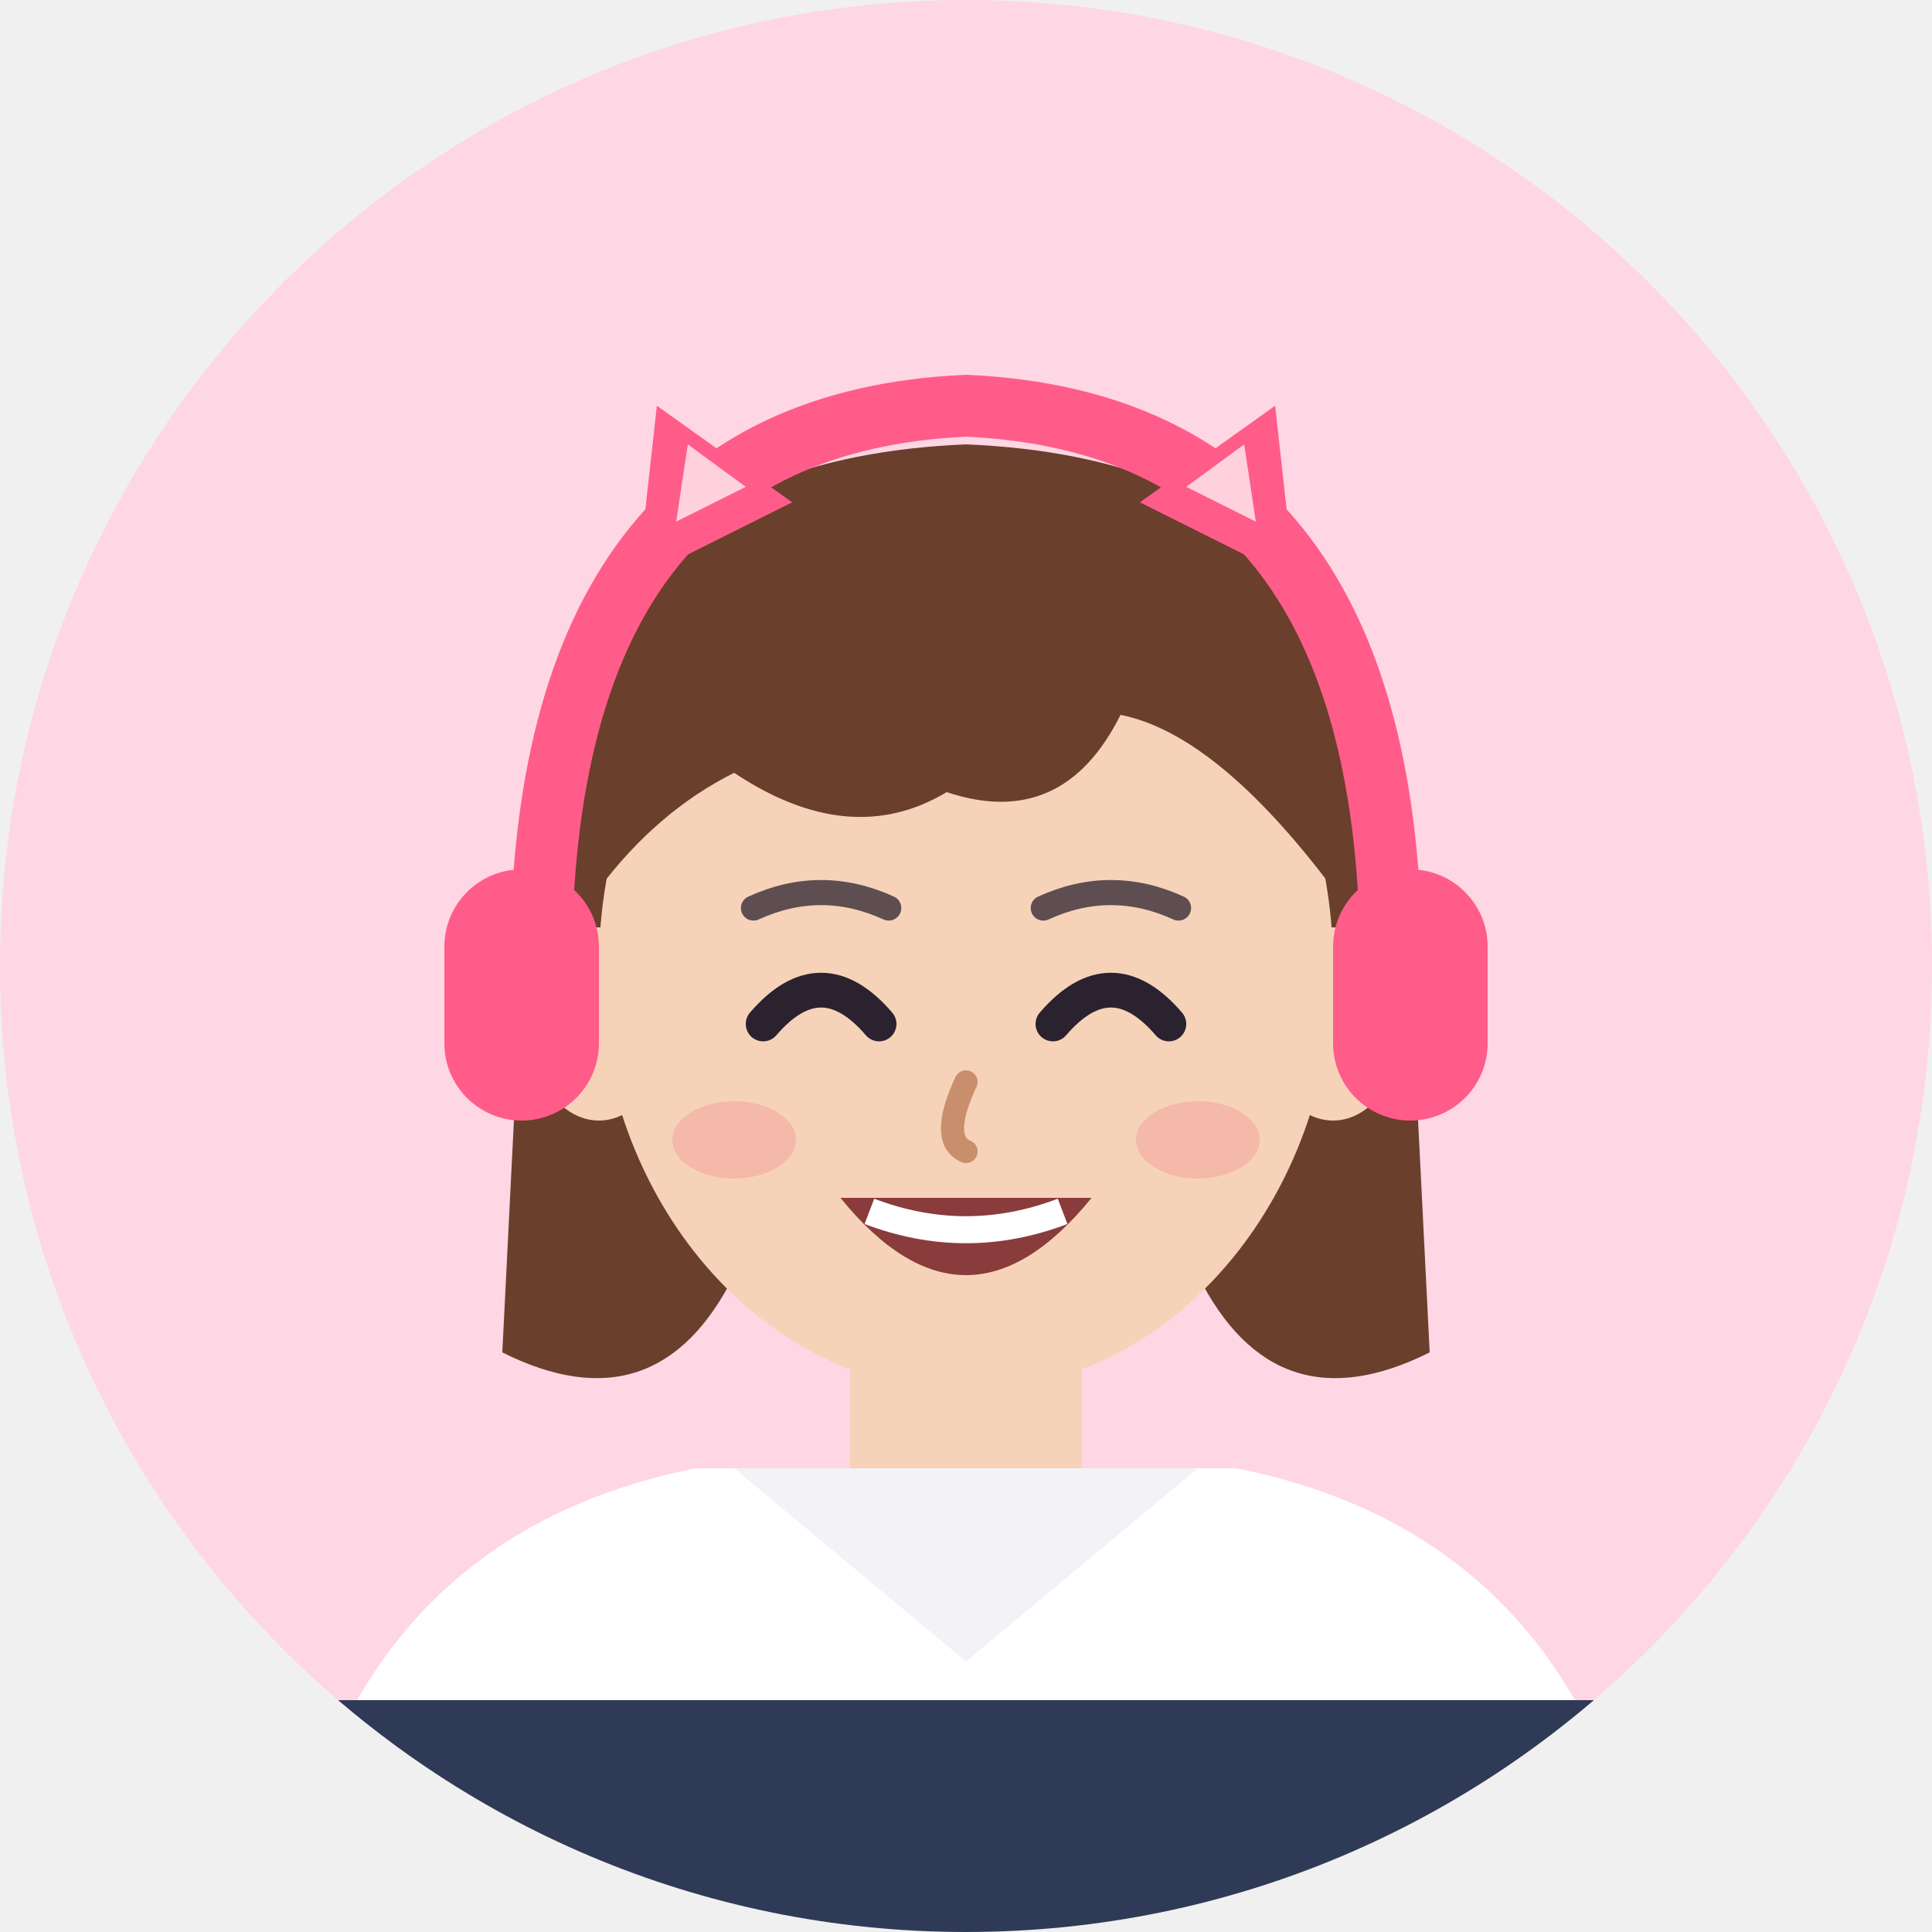
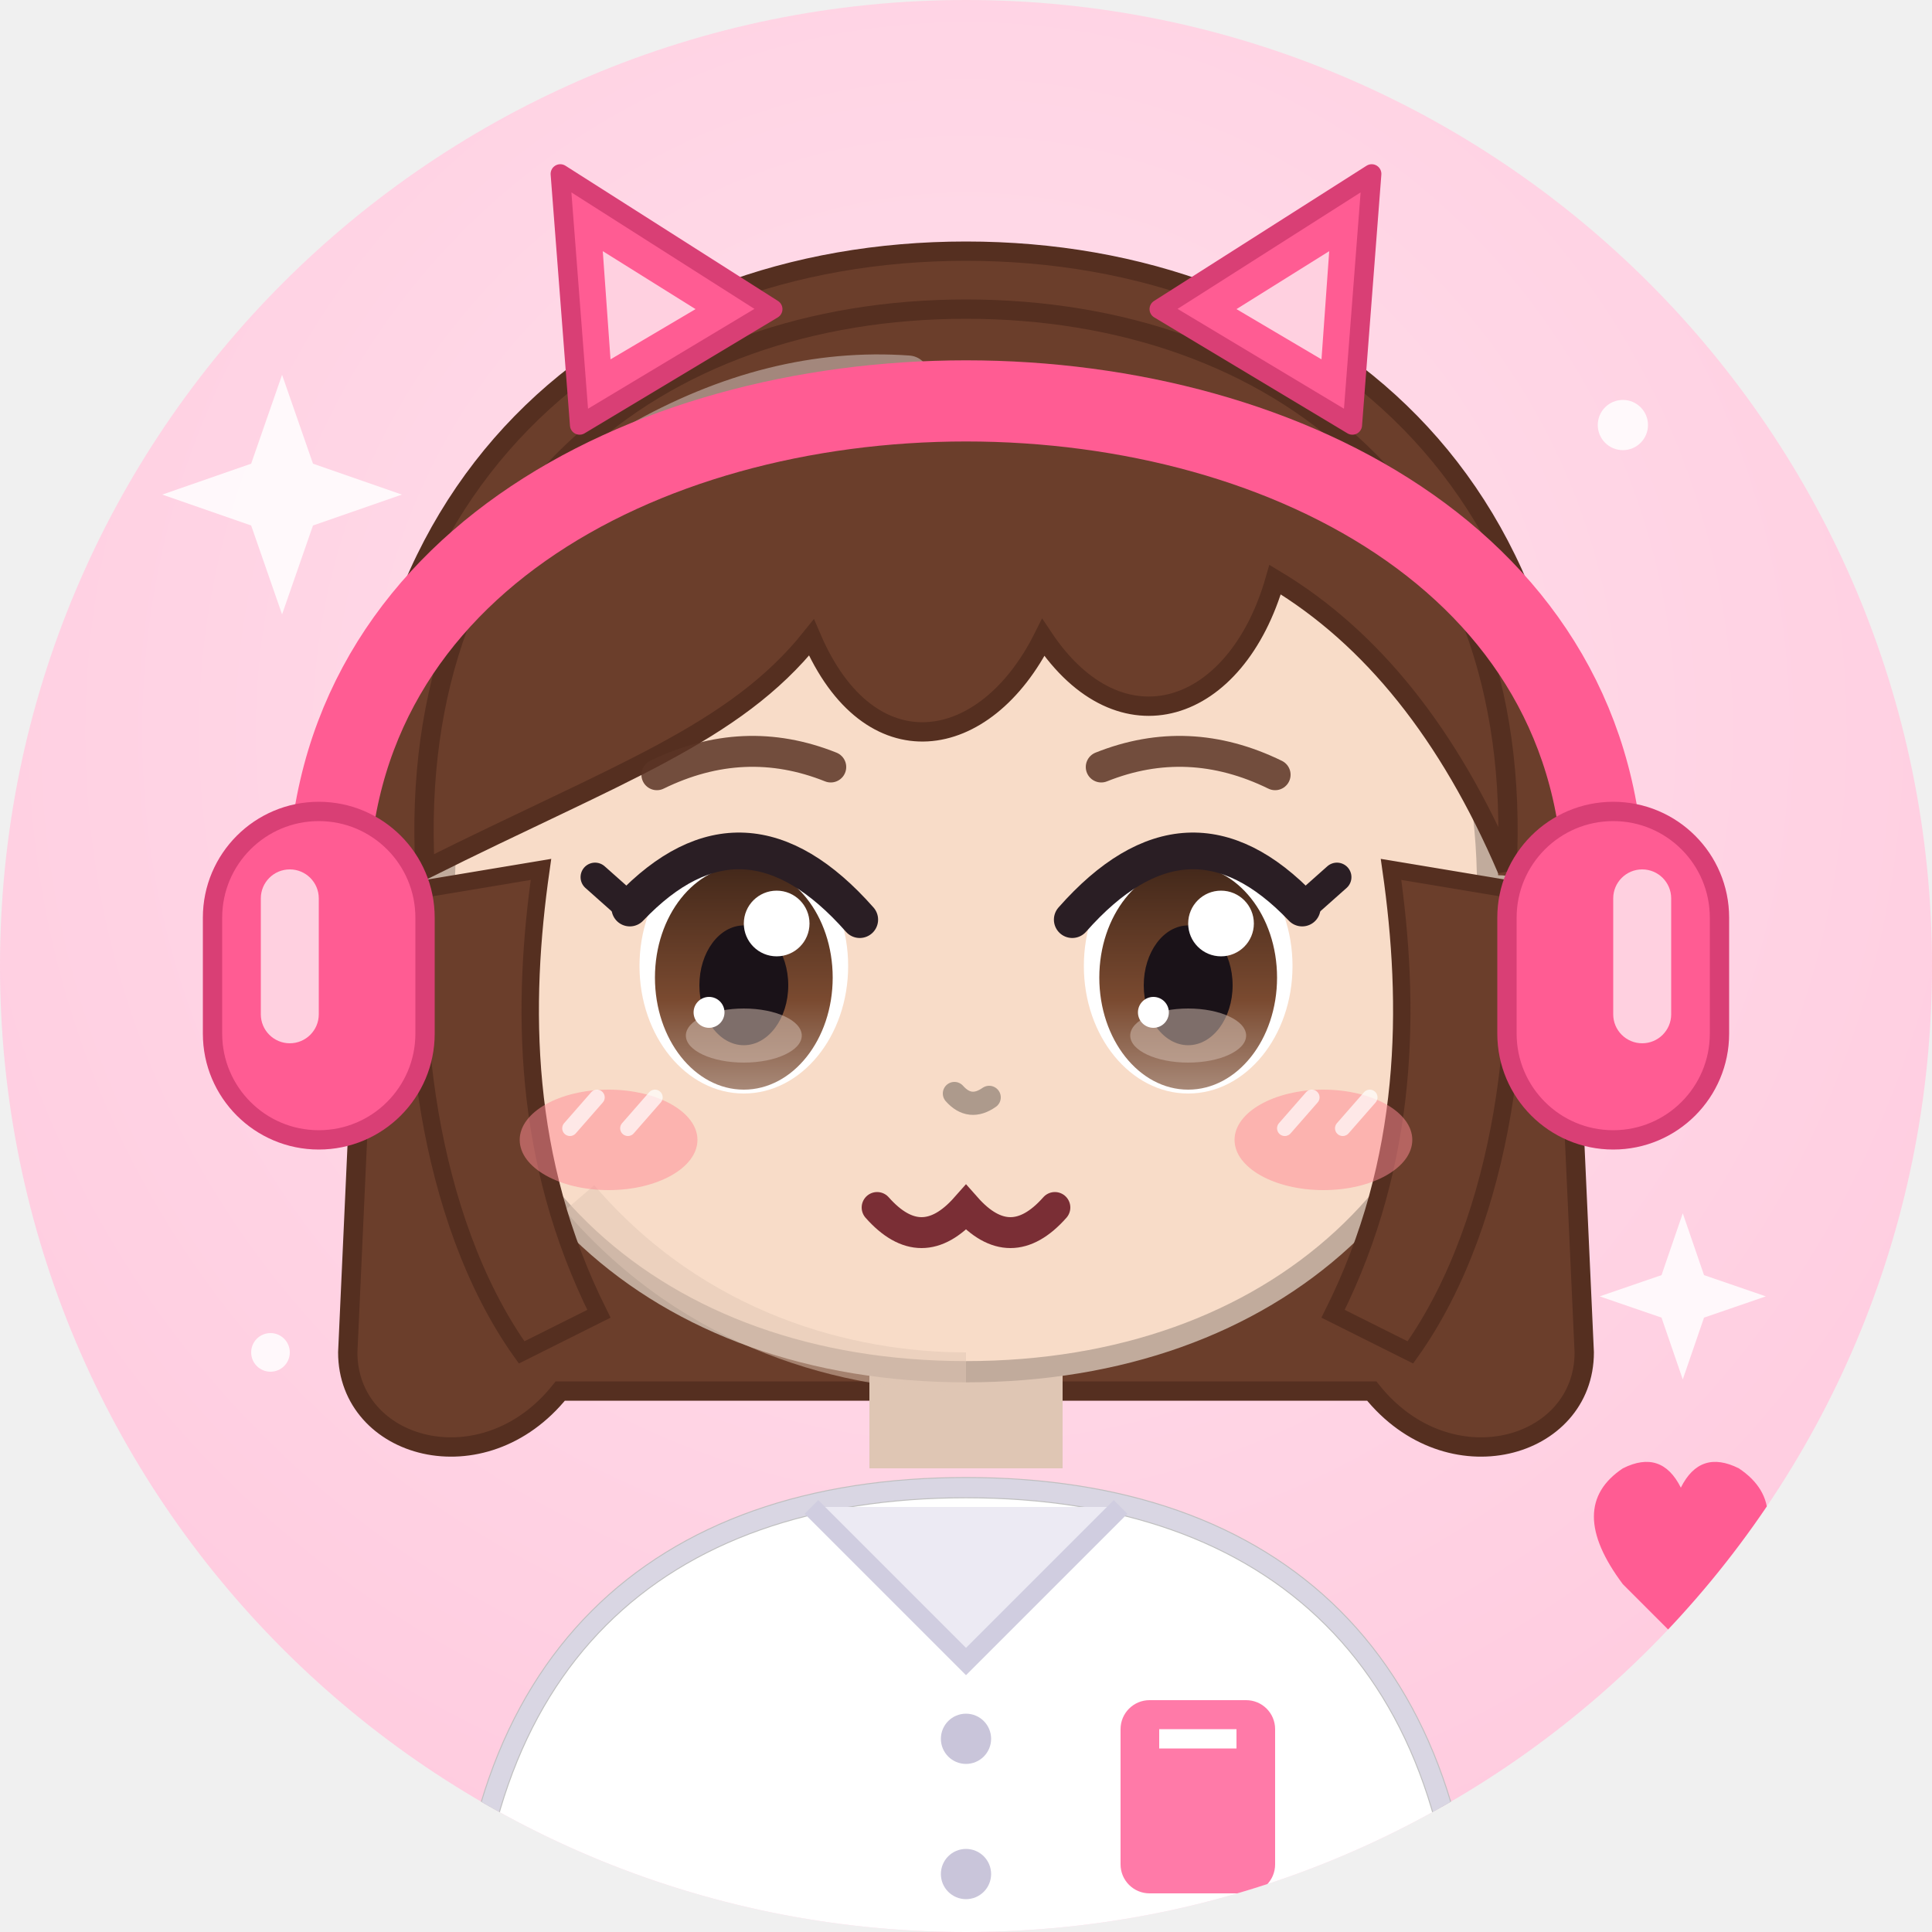
<svg xmlns="http://www.w3.org/2000/svg" viewBox="0 0 100 100" role="img" aria-label="yuki">
  <defs>
-     <clipPath id="c-yuki">
+     <clipPath id="c">
      <circle cx="50" cy="50" r="50" />
    </clipPath>
+     <radialGradient id="bg" cx="50%" cy="38%" r="70%">
+       <stop offset="0" stop-color="#ffe1ec" />
+       <stop offset="1" stop-color="#ffc9de" />
+     </radialGradient>
+     <linearGradient id="iris" x1="0" y1="0" x2="0" y2="1">
+       <stop offset="0" stop-color="#43281a" />
+       <stop offset=".6" stop-color="#7a4a30" />
+       <stop offset="1" stop-color="#a88978" />
+     </linearGradient>
  </defs>
-   <g clip-path="url(#c-yuki)">
-     <rect width="100" height="100" fill="#ffd6e4" />
-     <path d="M27 50 Q26 24 50 23 Q74 24 73 50 L74 70 Q66 74 62 66 L38 66 Q34 74 26 70Z" fill="#6a3f2c" />
-     <rect x="44" y="66" width="12" height="12" fill="#f6d3b8" />
-     <path d="M14 104 Q16 80 36 76 L64 76 Q84 80 86 104Z" fill="#ffffff" />
-     <path d="M38 76 L50 86 L62 76" fill="#f3f3f7" />
-     <rect x="14" y="88" width="72" height="20" fill="#2f3a56" />
-     <ellipse cx="31" cy="53" rx="3.6" ry="5" fill="#f6d3b8" />
-     <ellipse cx="69" cy="53" rx="3.6" ry="5" fill="#f6d3b8" />
-     <ellipse cx="50" cy="50" rx="19" ry="22" fill="#f6d3b8" />
-     <path d="M39.5 53 Q42.5 49.5 45.5 53M54.5 53 Q57.5 49.5 60.5 53" stroke="#2b2230" stroke-width="1.8" fill="none" stroke-linecap="round" />
-     <path d="M39 47 Q42.5 45.4 46 47M54 47 Q57.5 45.4 61 47" stroke="#2b2230" stroke-width="1.3" fill="none" stroke-linecap="round" opacity=".75" />
-     <path d="M50 56 q-1.4 3 0 3.6" stroke="#c98e6c" stroke-width="1.2" fill="none" stroke-linecap="round" />
-     <path d="M43.5 62 Q50 70 56.5 62Z" fill="#8a3b3b" />
-     <path d="M45 62.7 Q50 64.6 55 62.7" stroke="#fff" stroke-width="1.4" fill="none" />
-     <ellipse cx="38" cy="59" rx="3.2" ry="2" fill="#f08a8a" opacity=".35" />
-     <ellipse cx="62" cy="59" rx="3.2" ry="2" fill="#f08a8a" opacity=".35" />
-     <path d="M31 46 Q30 26 50 25 Q70 26 69 46 Q63 38 58 37 Q55 43 49 41 Q44 44 38 40 Q34 42 31 46Z" fill="#6a3f2c" />
-     <path d="M28 50 Q28 22 50 21 Q72 22 72 50" stroke="#ff5c8a" stroke-width="3.2" fill="none" />
-     <rect x="23" y="45" width="8" height="13" rx="4" fill="#ff5c8a" />
-     <rect x="69" y="45" width="8" height="13" rx="4" fill="#ff5c8a" />
-     <path d="M33 30 l1 -9 l7 5Z" fill="#ff5c8a" />
-     <path d="M67 30 l-1 -9 l-7 5Z" fill="#ff5c8a" />
-     <path d="M35 27 l.6 -4 l3 2.2Z M65 27 l-.6 -4 l-3 2.2Z" fill="#ffd0de" />
+   <g clip-path="url(#c)">
+     <rect width="100" height="100" fill="url(#bg)" />
+     <g fill="#fff" opacity="0.85">
+       <path d="M13 24 l1.6 -4.6 l1.6 4.6 l4.6 1.6 l-4.6 1.6 l-1.6 4.6 l-1.6 -4.6 l-4.6 -1.6Z" />
+       <path d="M86 66 l1.1 -3.2 l1.1 3.2 l3.2 1.1 l-3.2 1.1 l-1.1 3.2 l-1.1 -3.2 l-3.2 -1.1Z" />
+       <circle cx="84" cy="22" r="1.3" />
+       <circle cx="14" cy="70" r="1" />
+     </g>
+     <path d="M84 82 q-3 -4 0 -6 q2 -1 3 1 q1 -2 3 -1 q3 2 0 6 l-3 3Z" fill="#ff5c93" />
+     <path d="M19 48 C17 25 32 13 50 13 C68 13 83 25 81 48 L82 70 C82 75 75 77 71 72 L29 72 C25 77 18 75 18 70Z" fill="#6b3e2b" stroke="#552f20" stroke-width="1" />
+     <rect x="45" y="66" width="10" height="10" fill="#dfc6b4" />
+     <path d="M24 104 C24 86 34 77 50 77 C66 77 76 86 76 104Z" fill="#ffffff" stroke="#bfbfbf" stroke-width="1.1" />
+     <path d="M24 104 C24 86 34 77 50 77 C66 77 76 86 76 104Z" fill="none" stroke="#d9d6e3" stroke-width="1" />
+     <path d="M42 78 L50 86 L58 78" fill="#eceaf3" stroke="#d0cde0" stroke-width="1" />
+     <circle cx="50" cy="90" r="1.3" fill="#c9c5da" />
+     <circle cx="50" cy="97" r="1.3" fill="#c9c5da" />
+     <rect x="58" y="88" width="8" height="10" rx="1.5" fill="#ff7aa8" />
+     <path d="M60 90 h4" stroke="#fff" stroke-width="1" />
+     <ellipse cx="22.5" cy="51" rx="4" ry="5.2" fill="#f8dcc8" stroke="#c1ab9c" stroke-width="1" />
+     <ellipse cx="77.5" cy="51" rx="4" ry="5.2" fill="#f8dcc8" stroke="#c1ab9c" stroke-width="1" />
+     <path d="M23 46 C23 29 35 20 50 20 C65 20 77 29 77 46 C77 61 66 71 50 71 C34 71 23 61 23 46Z" fill="#f8dcc8" stroke="#c1ab9c" stroke-width="1.1" />
+     <path d="M30 62 C36 69 44 71 50 71" stroke="#dfc6b4" stroke-width="2" fill="none" opacity=".5" />
+     <path d="M22 46 C21 52 22 63 27 70 L31 68 C27 60 27 52 28 45Z M78 46 C79 52 78 63 73 70 L69 68 C73 60 73 52 72 45Z" fill="#6b3e2b" stroke="#552f20" stroke-width=".9" />
+     <path d="M22 45 C21 26 34 16 50 16 C66 16 79 26 78 45 C75 38 71 33 66 30 C64 37 58 39 54 33 C51 39 45 40 42 33 C38 38 32 40 22 45Z" fill="#6b3e2b" stroke="#552f20" stroke-width="1" />
+     <path d="M33 23 Q40 19 47 19.5" stroke="#fff" stroke-width="2.2" fill="none" stroke-linecap="round" opacity=".38" />
+     <ellipse cx="38.5" cy="50" rx="5.4" ry="6.6" fill="#fff" />
+     <ellipse cx="38.5" cy="50.6" rx="4.6" ry="5.8" fill="url(#iris)" />
+     <ellipse cx="38.5" cy="51" rx="2.3" ry="3.1" fill="#1a1218" />
+     <ellipse cx="38.5" cy="53.6" rx="3" ry="1.4" fill="#d0b9ad" opacity=".55" />
+     <circle cx="40.2" cy="47.8" r="1.7" fill="#fff" />
+     <circle cx="36.7" cy="52.4" r=".8" fill="#fff" />
+     <path d="M44.5 47.6 Q38.5 40.8 32.6 47" stroke="#2a1e24" stroke-width="1.9" fill="none" stroke-linecap="round" />
+     <path d="M32.6 47 l-1.8 -1.6" stroke="#2a1e24" stroke-width="1.5" fill="none" stroke-linecap="round" />
+     <ellipse cx="61.5" cy="50" rx="5.4" ry="6.6" fill="#fff" />
+     <ellipse cx="61.5" cy="50.6" rx="4.6" ry="5.8" fill="url(#iris)" />
+     <ellipse cx="61.5" cy="51" rx="2.3" ry="3.1" fill="#1a1218" />
+     <ellipse cx="61.5" cy="53.6" rx="3" ry="1.4" fill="#d0b9ad" opacity=".55" />
+     <circle cx="63.2" cy="47.8" r="1.7" fill="#fff" />
+     <circle cx="59.7" cy="52.4" r=".8" fill="#fff" />
+     <path d="M55.5 47.6 Q61.5 40.8 67.4 47" stroke="#2a1e24" stroke-width="1.9" fill="none" stroke-linecap="round" />
+     <path d="M67.4 47 l1.8 -1.6" stroke="#2a1e24" stroke-width="1.5" fill="none" stroke-linecap="round" />
+     <path d="M34.0 40.1 Q38.5 37.9 43.0 39.7 M57.0 39.7 Q61.5 37.9 66.0 40.1" stroke="#5a3424" stroke-width="1.6" fill="none" stroke-linecap="round" opacity=".85" />
+     <path d="M49.4 56.6 q.8 .9 1.8 .2" stroke="#ad9a8c" stroke-width="1.2" fill="none" stroke-linecap="round" />
+     <path d="M45.4 62.5 Q47.7 65.1 50 62.5 Q52.3 65.1 54.6 62.5" stroke="#7a2e35" stroke-width="1.6" fill="none" stroke-linecap="round" />
+     <ellipse cx="31.5" cy="59" rx="4.6" ry="2.6" fill="#ff8a95" opacity="0.5" />
+     <ellipse cx="68.5" cy="59" rx="4.6" ry="2.6" fill="#ff8a95" opacity="0.5" />
+     <path d="M29.5 58.4 l1.4 -1.6 M32.5 58.4 l1.4 -1.6 M66.5 58.4 l1.4 -1.6 M69.5 58.4 l1.4 -1.6" stroke="#fff" stroke-width=".8" stroke-linecap="round" opacity=".7" />
+     <path d="M17 47 C16 12 84 12 83 47" stroke="#ff5c93" stroke-width="4.2" fill="none" stroke-linecap="round" />
+     <path d="M30 22 L29 9 L40 16Z M70 22 L71 9 L60 16Z" fill="#ff5c93" stroke="#d93f75" stroke-width="1" stroke-linejoin="round" />
+     <path d="M31.6 18.6 L31.2 13 L36 16Z M68.4 18.6 L68.8 13 L64 16Z" fill="#ffd0e0" />
+     <rect x="11" y="42" width="11" height="17" rx="5.5" fill="#ff5c93" stroke="#d93f75" stroke-width="1" />
+     <rect x="78" y="42" width="11" height="17" rx="5.5" fill="#ff5c93" stroke="#d93f75" stroke-width="1" />
+     <rect x="13.5" y="45" width="3" height="9" rx="1.5" fill="#ffd0e0" />
+     <rect x="83.5" y="45" width="3" height="9" rx="1.5" fill="#ffd0e0" />
  </g>
</svg>
